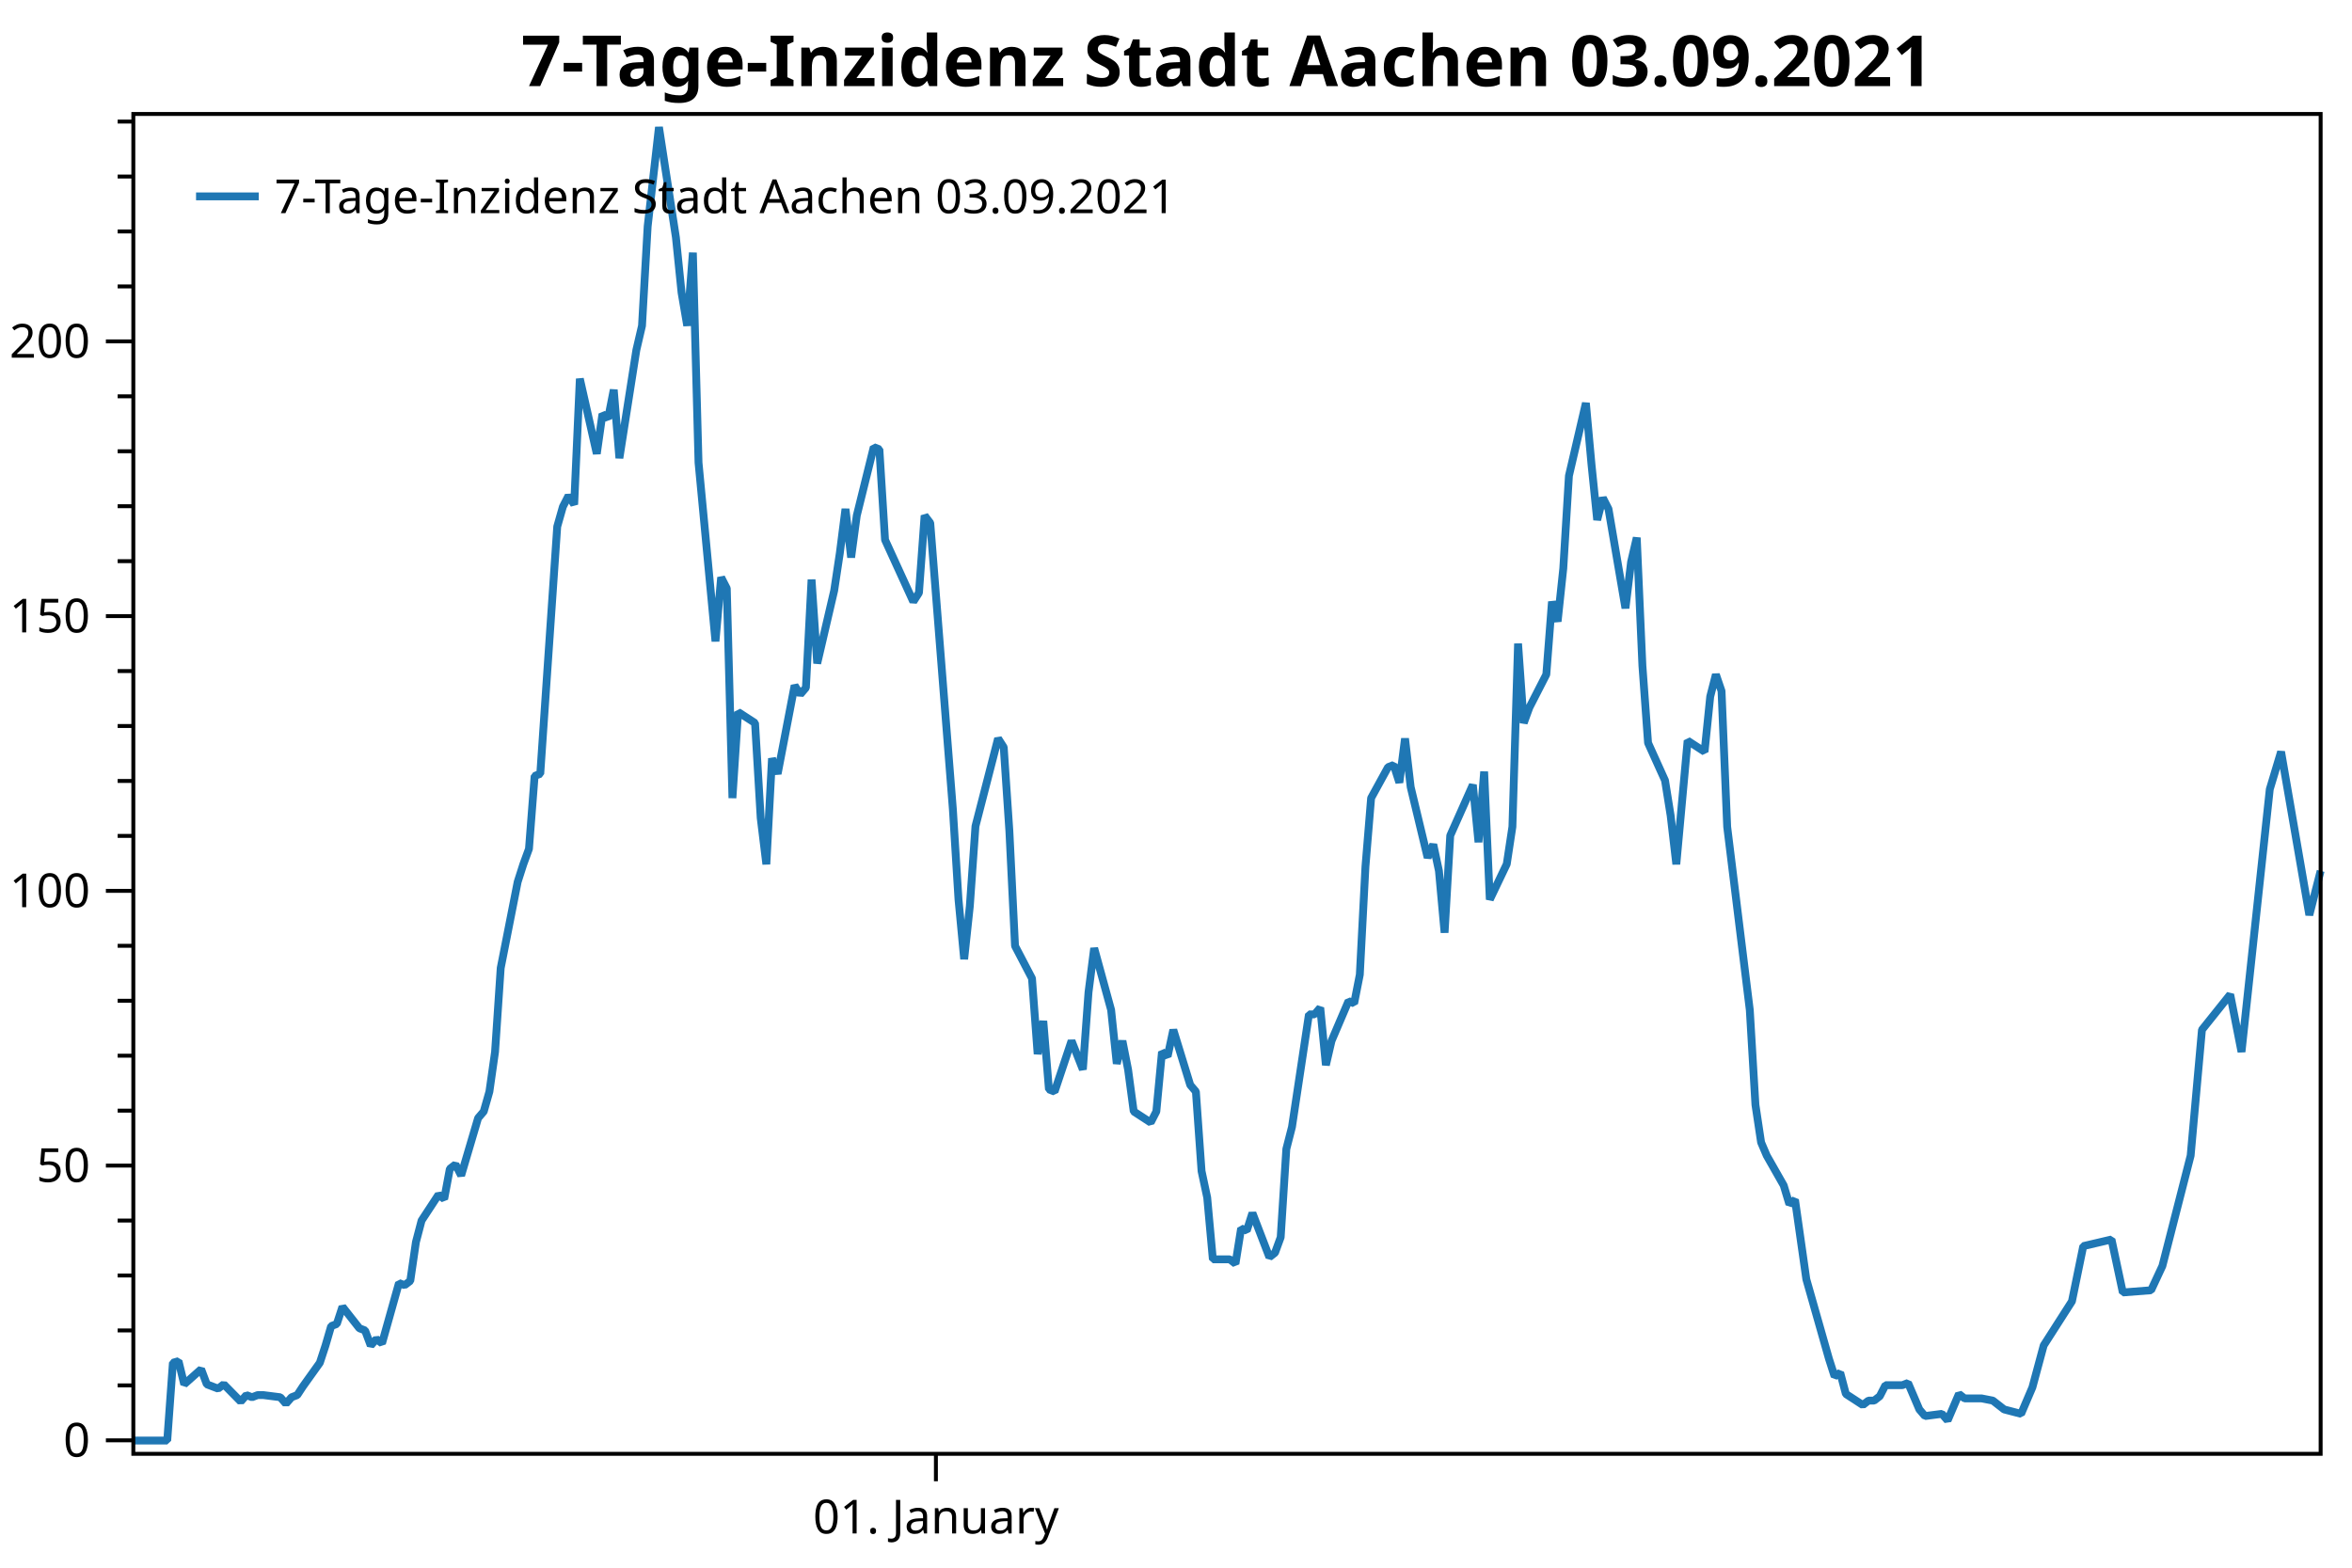
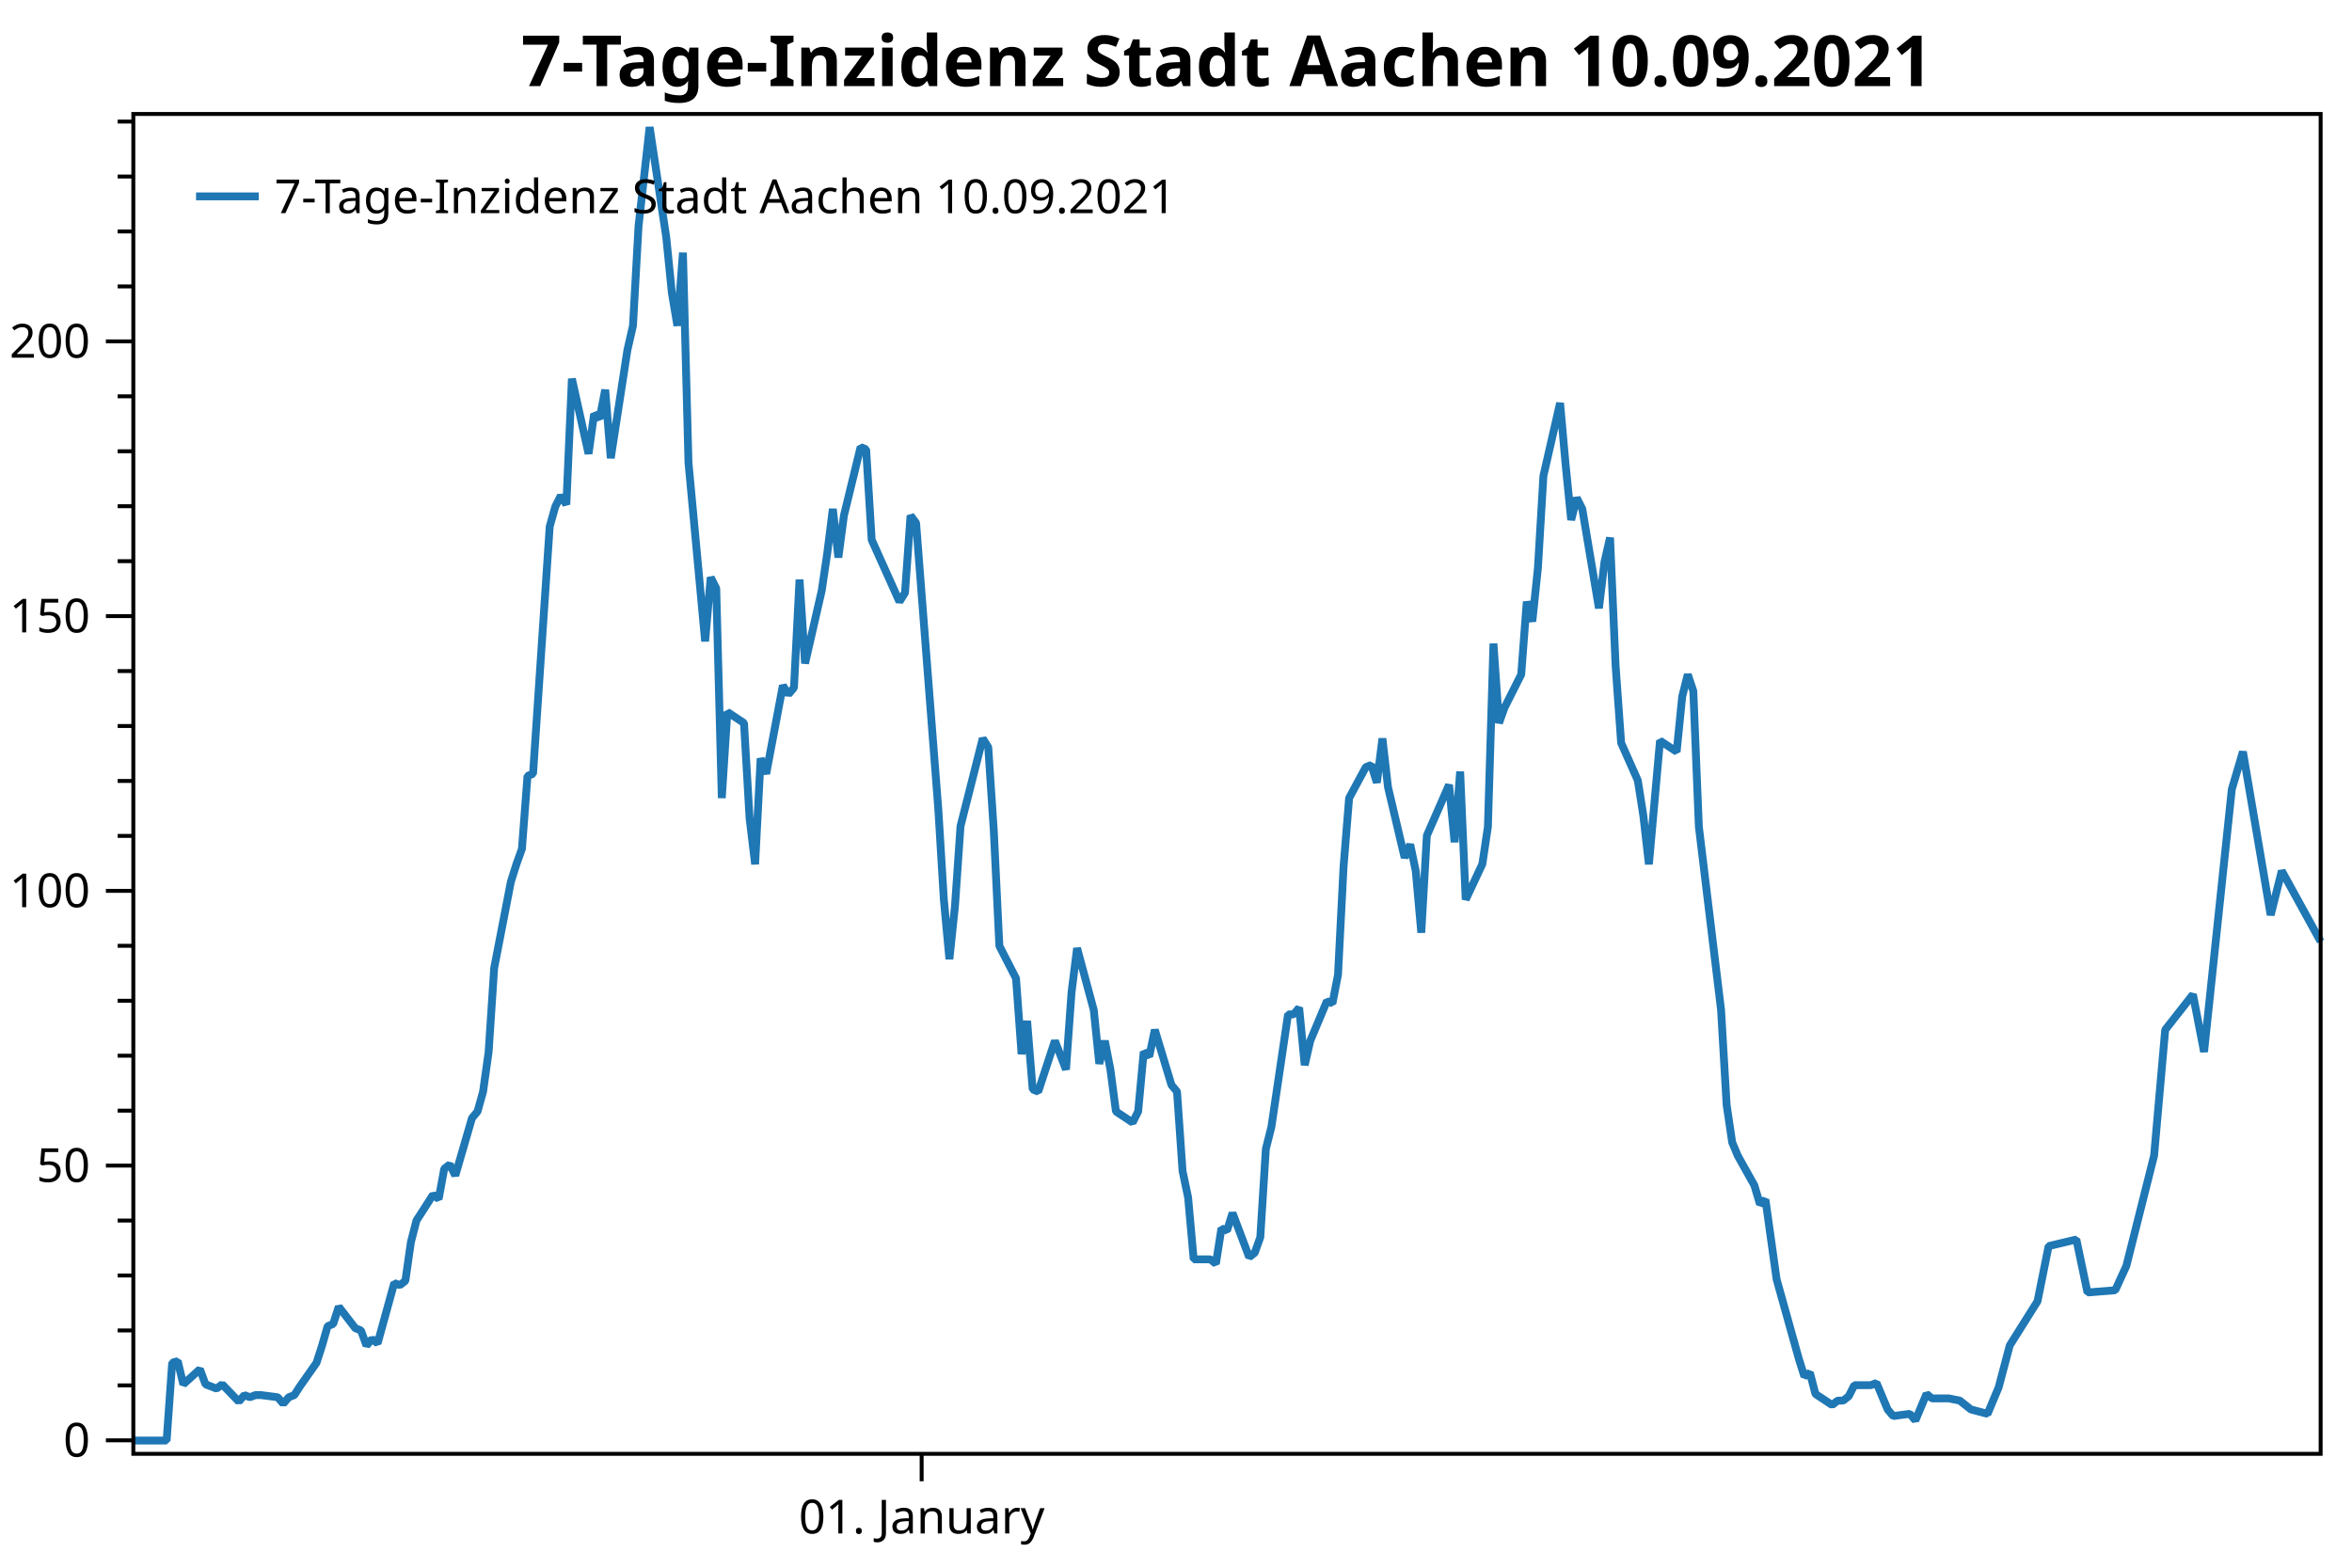
<svg xmlns="http://www.w3.org/2000/svg" width="600" height="400" version="1.1">
  <rect x="0" y="0" width="600" height="400" style="fill:rgb(255,255,255);stroke:none;" />
  <polyline points="34.012,353.485 30.012,353.485" style="fill:none;stroke:black;stroke-width:1" />
  <polyline points="34.012,339.465 30.012,339.465" style="fill:none;stroke:black;stroke-width:1" />
  <polyline points="34.012,325.445 30.012,325.445" style="fill:none;stroke:black;stroke-width:1" />
  <polyline points="34.012,311.425 30.012,311.425" style="fill:none;stroke:black;stroke-width:1" />
  <polyline points="34.012,283.384 30.012,283.384" style="fill:none;stroke:black;stroke-width:1" />
  <polyline points="34.012,269.364 30.012,269.364" style="fill:none;stroke:black;stroke-width:1" />
  <polyline points="34.012,255.344 30.012,255.344" style="fill:none;stroke:black;stroke-width:1" />
  <polyline points="34.012,241.324 30.012,241.324" style="fill:none;stroke:black;stroke-width:1" />
  <polyline points="34.012,213.283 30.012,213.283" style="fill:none;stroke:black;stroke-width:1" />
  <polyline points="34.012,199.263 30.012,199.263" style="fill:none;stroke:black;stroke-width:1" />
  <polyline points="34.012,185.243 30.012,185.243" style="fill:none;stroke:black;stroke-width:1" />
  <polyline points="34.012,171.223 30.012,171.223" style="fill:none;stroke:black;stroke-width:1" />
  <polyline points="34.012,143.182 30.012,143.182" style="fill:none;stroke:black;stroke-width:1" />
  <polyline points="34.012,129.162 30.012,129.162" style="fill:none;stroke:black;stroke-width:1" />
  <polyline points="34.012,115.142 30.012,115.142" style="fill:none;stroke:black;stroke-width:1" />
  <polyline points="34.012,101.122 30.012,101.122" style="fill:none;stroke:black;stroke-width:1" />
  <polyline points="34.012,73.081 30.012,73.081" style="fill:none;stroke:black;stroke-width:1" />
  <polyline points="34.012,59.061 30.012,59.061" style="fill:none;stroke:black;stroke-width:1" />
  <polyline points="34.012,45.041 30.012,45.041" style="fill:none;stroke:black;stroke-width:1" />
  <polyline points="34.012,31.021 30.012,31.021" style="fill:none;stroke:black;stroke-width:1" />
  <text dominant-baseline="middle" text-anchor="end" transform="translate(23.012,367.5053)" font-family="Segoe UI" font-size="12" font-weight="400" fill="black">0</text>
  <text dominant-baseline="middle" text-anchor="end" transform="translate(23.012,297.4043)" font-family="Segoe UI" font-size="12" font-weight="400" fill="black">50</text>
  <text dominant-baseline="middle" text-anchor="end" transform="translate(23.012,227.3034)" font-family="Segoe UI" font-size="12" font-weight="400" fill="black">100</text>
  <text dominant-baseline="middle" text-anchor="end" transform="translate(23.012,157.2024)" font-family="Segoe UI" font-size="12" font-weight="400" fill="black">150</text>
  <text dominant-baseline="middle" text-anchor="end" transform="translate(23.012,87.1015)" font-family="Segoe UI" font-size="12" font-weight="400" fill="black">200</text>
  <polyline points="34.012,367.505 27.012,367.505" style="fill:none;stroke:black;stroke-width:1" />
  <polyline points="34.012,297.404 27.012,297.404" style="fill:none;stroke:black;stroke-width:1" />
  <polyline points="34.012,227.303 27.012,227.303" style="fill:none;stroke:black;stroke-width:1" />
  <polyline points="34.012,157.202 27.012,157.202" style="fill:none;stroke:black;stroke-width:1" />
  <polyline points="34.012,87.102 27.012,87.102" style="fill:none;stroke:black;stroke-width:1" />
-   <text dominant-baseline="hanging" text-anchor="middle" transform="translate(238.7518,381.947)" font-family="Segoe UI" font-size="12" font-weight="400" fill="black">01. January</text>
-   <polyline points="238.752,370.947 238.752,377.947" style="fill:none;stroke:black;stroke-width:1" />
-   <polyline points="34.012,367.562 36.896,367.562 41.221,367.562 42.663,367.562 44.105,347.712 45.547,347.3 46.989,353.21 51.314,349.361 52.756,353.21 54.198,353.76 55.639,354.31 57.081,353.21 61.407,357.609 62.849,355.959 64.29,356.509 65.732,355.959 67.174,355.959 71.5,356.509 72.941,358.159 74.383,356.509 75.825,355.959 77.267,353.76 81.592,347.712 83.034,343.314 84.476,338.365 85.918,337.815 87.36,333.417 91.685,338.915 93.127,339.465 94.569,343.314 96.011,341.664 97.453,342.764 101.778,327.369 103.22,327.919 104.662,326.819 106.103,316.923 107.545,311.425 111.871,304.827 113.313,305.926 114.754,298.229 116.196,297.111 117.638,299.927 121.964,285.285 123.405,283.596 124.847,278.527 126.289,268.391 127.731,246.991 132.056,225.028 133.498,220.523 134.94,216.581 136.382,197.997 137.824,197.434 142.149,134.361 143.591,129.293 145.033,126.477 146.475,128.73 147.917,96.63 152.242,115.777 153.684,105.64 155.126,106.767 156.567,99.446 158.009,116.903 162.335,89.309 163.777,83.114 165.219,57.773 168.102,32.431 172.428,60.588 173.869,74.667 175.311,83.114 176.753,64.46 178.195,118.03 182.52,163.645 183.962,147.314 185.404,150.129 186.846,203.629 188.288,181.666 192.613,184.481 194.055,208.697 195.497,220.523 196.939,193.492 198.381,197.434 202.706,174.908 204.148,177.161 205.59,175.471 207.031,147.877 208.473,169.276 212.799,150.692 214.241,141.119 215.683,129.856 217.124,142.245 218.566,131.545 222.892,114.088 224.333,114.651 225.775,137.74 232.984,153.508 234.426,151.256 235.868,131.545 237.31,133.446 243.077,206.444 244.519,229.533 245.961,244.738 247.403,231.223 248.845,210.809 254.612,188.423 256.054,190.676 257.496,212.076 258.937,241.36 263.263,249.638 264.705,268.954 266.147,260.507 267.588,277.964 269.03,278.527 273.356,265.575 276.239,272.896 277.681,253.186 279.123,241.923 283.449,257.691 284.89,271.418 286.332,265.575 287.774,272.896 289.216,283.596 293.541,286.412 294.983,283.596 296.425,268.391 297.867,269.517 299.309,262.759 303.634,276.838 305.076,278.527 306.518,298.801 307.96,305.559 309.401,321.327 313.727,321.327 315.169,322.453 316.611,313.443 318.052,314.006 319.494,309.501 323.82,320.764 325.262,319.637 326.703,315.695 328.145,293.169 329.587,287.538 333.913,258.817 335.354,258.817 336.796,257.128 338.238,271.77 339.68,265.575 344.005,255.438 345.447,256.002 346.889,248.681 348.331,221.086 349.773,203.629 354.098,195.744 355.54,195.181 356.982,199.686 358.424,188.423 359.865,200.813 364.191,218.834 365.633,215.455 367.075,222.213 368.516,237.981 369.958,213.202 375.726,200.25 377.167,214.892 378.609,196.871 380.051,229.533 384.377,220.467 385.818,210.95 387.26,164.208 388.702,184.481 390.144,180.539 394.469,172.092 395.911,153.508 397.353,158.577 398.795,145.061 400.237,121.409 404.562,102.825 406.004,118.593 407.446,132.672 408.888,127.04 410.329,129.856 414.655,155.198 416.097,143.371 417.539,137.177 418.981,169.839 420.422,189.55 424.748,199.123 426.19,208.134 427.631,220.523 430.515,188.987 434.841,191.802 436.282,177.724 437.724,172.092 439.166,176.316 440.608,210.95 446.375,257.691 447.817,281.906 449.259,291.48 450.701,294.859 455.026,302.461 456.468,307.248 457.91,306.122 460.793,326.395 465.119,341.6 466.561,346.669 468.003,351.174 469.445,350.259 470.886,355.679 475.212,358.495 476.654,357.369 478.096,357.369 479.537,356.242 480.979,353.426 485.305,353.426 486.746,352.863 488.188,356.242 489.63,359.621 491.072,361.311 495.397,360.748 496.839,362.437 498.281,359.058 499.723,355.679 501.165,356.805 505.49,356.805 508.374,357.369 511.258,359.621 515.583,360.748 518.467,353.99 521.35,343.29 528.559,332.027 531.443,317.948 538.652,316.259 541.536,329.774 548.745,329.211 551.629,323.016 558.838,294.859 561.722,262.759 568.931,253.749 571.814,268.391 579.024,201.376 581.907,191.802 589.116,233.476 592,222.213" style="fill:none;stroke:rgb(31,119,180);stroke-width:2;stroke-linejoin:bevel" />
-   <text dominant-baseline="hanging" text-anchor="middle" transform="translate(313.006,8)" font-family="Segoe UI" font-size="18" font-weight="700" fill="black">7-Tage-Inzidenz Stadt Aachen 03.09.2021</text>
+   <text dominant-baseline="hanging" text-anchor="middle" transform="translate(235.1143,381.947)" font-family="Segoe UI" font-size="12" font-weight="400" fill="black">01. January</text>
+   <polyline points="235.114,370.947 235.114,377.947" style="fill:none;stroke:black;stroke-width:1" />
+   <polyline points="34.012,367.562 36.844,367.562 41.093,367.562 42.509,367.562 43.925,347.712 45.342,347.3 46.758,353.21 51.007,349.361 52.423,353.21 53.839,353.76 55.255,354.31 56.671,353.21 60.92,357.609 62.336,355.959 63.752,356.509 65.169,355.959 66.585,355.959 70.834,356.509 72.25,358.159 73.666,356.509 75.082,355.959 76.498,353.76 80.747,347.712 82.163,343.314 83.579,338.365 84.996,337.815 86.412,333.417 90.66,338.915 92.077,339.465 93.493,343.314 94.909,341.664 96.325,342.764 100.574,327.369 101.99,327.919 103.406,326.819 104.823,316.923 106.239,311.425 110.487,304.827 111.904,305.926 113.32,298.229 114.736,297.111 116.152,299.927 120.401,285.285 121.817,283.596 123.233,278.527 124.65,268.391 126.066,246.991 130.315,225.028 131.731,220.523 133.147,216.581 134.563,197.997 135.979,197.434 140.228,134.361 141.644,129.293 143.06,126.477 144.477,128.73 145.893,96.63 150.142,115.777 151.558,105.64 152.974,106.767 154.39,99.446 155.806,116.903 160.055,89.309 161.471,83.114 162.887,57.773 165.72,32.431 169.969,60.588 171.385,74.667 172.801,83.114 174.217,64.46 175.633,118.03 179.882,163.645 181.298,147.314 182.714,150.129 184.131,203.629 185.547,181.666 189.796,184.481 191.212,208.697 192.628,220.523 194.044,193.492 195.46,197.434 199.709,174.908 201.125,177.161 202.541,175.471 203.958,147.877 205.374,169.276 209.622,150.692 211.039,141.119 212.455,129.856 213.871,142.245 215.287,131.545 219.536,114.088 220.952,114.651 222.368,137.74 229.449,153.508 230.866,151.256 232.282,131.545 233.698,133.446 239.363,206.444 240.779,229.533 242.195,244.738 243.612,231.223 245.028,210.809 250.693,188.423 252.109,190.676 253.525,212.076 254.941,241.36 259.19,249.638 260.606,268.954 262.022,260.507 263.438,277.964 264.855,278.527 269.103,265.575 271.936,272.896 273.352,253.186 274.768,241.923 279.017,257.691 280.433,271.418 281.849,265.575 283.265,272.896 284.682,283.596 288.93,286.412 290.347,283.596 291.763,268.391 293.179,269.517 294.595,262.759 298.844,276.838 300.26,278.527 301.676,298.801 303.092,305.559 304.509,321.327 308.757,321.327 310.174,322.453 311.59,313.443 313.006,314.006 314.422,309.501 318.671,320.764 320.087,319.637 321.503,315.695 322.92,293.169 324.336,287.538 328.584,258.817 330.001,258.817 331.417,257.128 332.833,271.77 334.249,265.575 338.498,255.438 339.914,256.002 341.33,248.681 342.747,221.086 344.163,203.629 348.411,195.744 349.827,195.181 351.244,199.686 352.66,188.423 354.076,200.813 358.325,218.834 359.741,215.455 361.157,222.213 362.574,237.981 363.99,213.202 369.654,200.25 371.071,214.892 372.487,196.871 373.903,229.533 378.152,220.467 379.568,210.95 380.984,164.208 382.4,184.481 383.817,180.539 388.065,172.092 389.481,153.508 390.898,158.577 392.314,145.061 393.73,121.409 397.979,102.825 399.395,118.593 400.811,132.672 402.227,127.04 403.644,129.856 407.892,155.198 409.308,143.371 410.725,137.177 412.141,169.839 413.557,189.55 417.806,199.123 419.222,208.134 420.638,220.523 423.471,188.987 427.719,191.802 429.135,177.724 430.552,172.092 431.968,176.316 433.384,210.95 439.049,257.691 440.465,281.906 441.881,291.48 443.298,294.859 447.546,302.461 448.962,307.248 450.379,306.122 453.211,326.395 457.46,341.6 458.876,346.669 460.292,351.174 461.708,350.259 463.125,355.679 467.373,358.495 468.789,357.369 470.206,357.369 471.622,356.242 473.038,353.426 477.287,353.426 478.703,352.863 480.119,356.242 481.535,359.621 482.952,361.311 487.2,360.748 488.616,362.437 490.033,359.058 491.449,355.679 492.865,356.805 497.114,356.805 499.946,357.369 502.779,359.621 507.027,360.748 509.86,353.99 512.692,343.29 519.773,332.027 522.606,317.948 529.687,316.259 532.519,329.774 539.6,329.211 542.433,323.016 549.514,294.859 552.346,262.759 559.427,253.749 562.26,268.391 569.341,201.376 572.173,191.802 579.254,233.476 582.087,222.213 592,240.233" style="fill:none;stroke:rgb(31,119,180);stroke-width:2;stroke-linejoin:bevel" />
+   <text dominant-baseline="hanging" text-anchor="middle" transform="translate(313.006,8)" font-family="Segoe UI" font-size="18" font-weight="700" fill="black">7-Tage-Inzidenz Stadt Aachen 10.09.2021</text>
  <polygon points="34.012,29.079 592,29.079 592,370.947 34.012,370.947" style="fill:none;stroke:black;stroke-width:1" />
  <polygon points="42.012,37.08 247.014,37.08 247.014,63.133 42.012,63.133" style="fill:none;stroke:none;" />
-   <text dominant-baseline="hanging" text-anchor="start" transform="translate(70.012,45.0795)" font-family="Segoe UI" font-size="12" font-weight="400" fill="black">7-Tage-Inzidenz Stadt Aachen 03.09.2021</text>
+   <text dominant-baseline="hanging" text-anchor="start" transform="translate(70.012,45.0795)" font-family="Segoe UI" font-size="12" font-weight="400" fill="black">7-Tage-Inzidenz Stadt Aachen 10.09.2021</text>
  <polyline points="50.012,50.106 66.012,50.106" style="fill:none;stroke:rgb(31,119,180);stroke-width:2" />
</svg>
